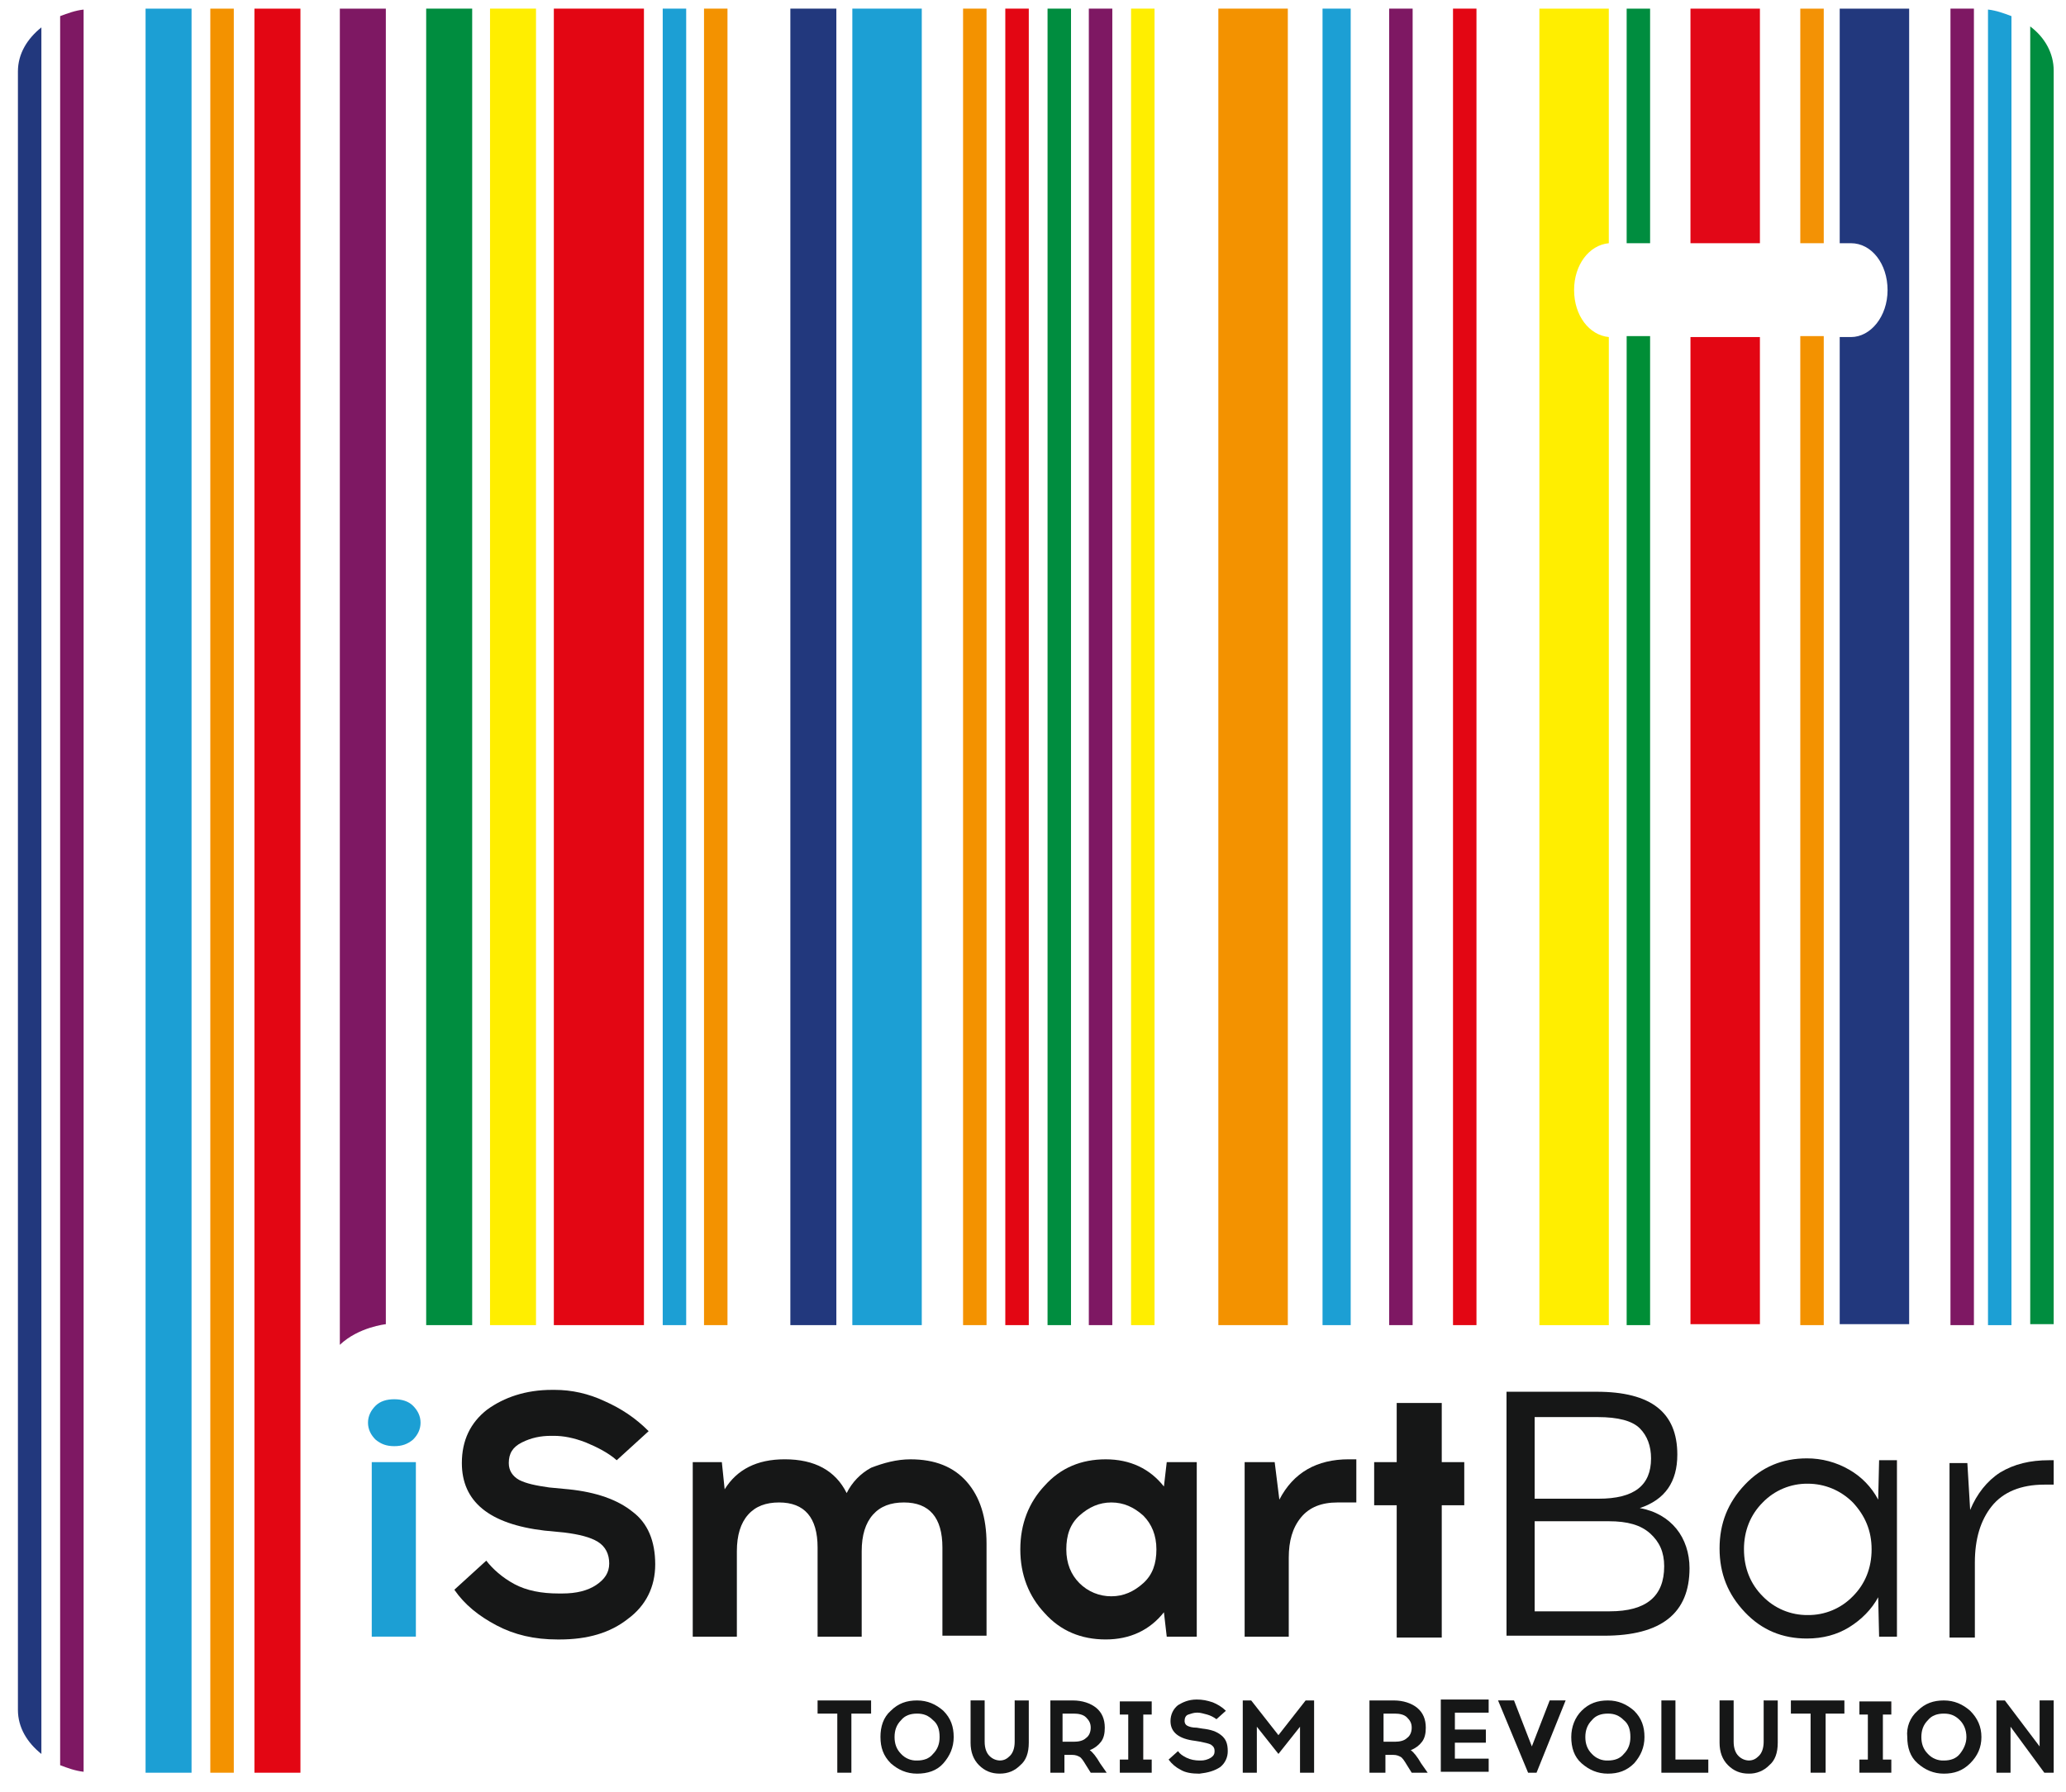
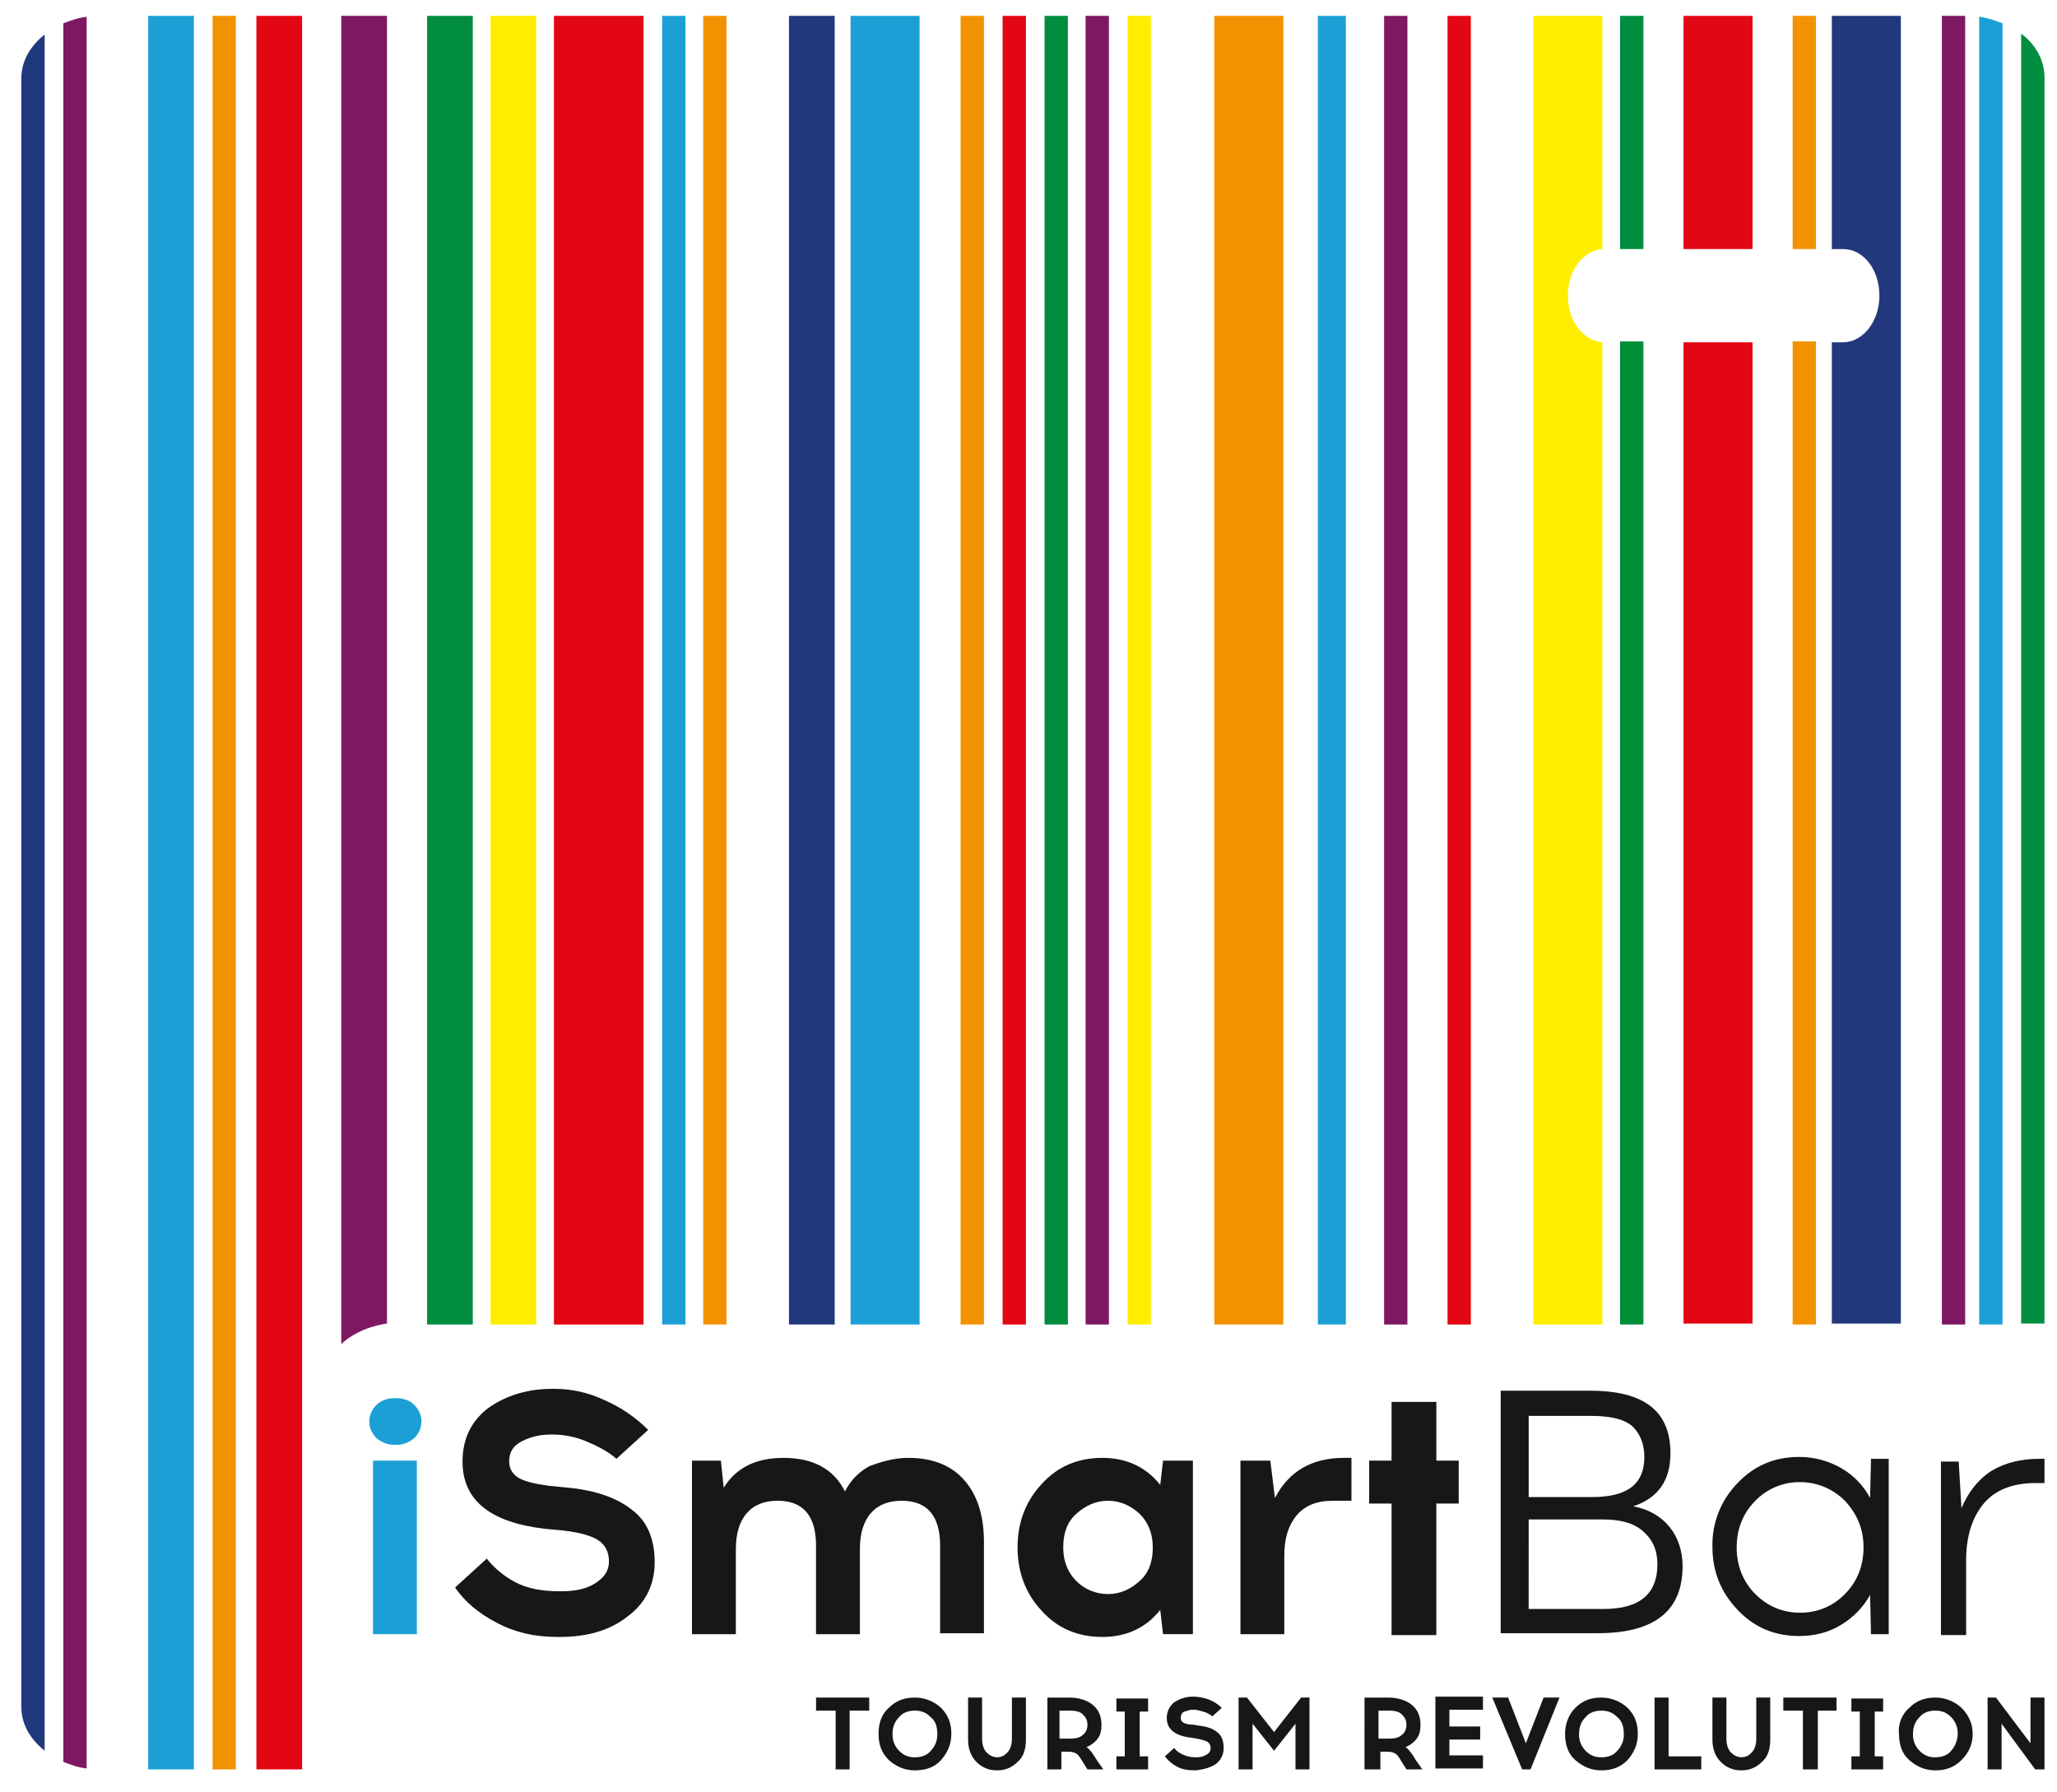
- <svg xmlns="http://www.w3.org/2000/svg" width="98" height="85" viewBox="0 0 98 85">
+ <svg xmlns="http://www.w3.org/2000/svg" width="62" height="54" viewBox="0 0 62 54">
  <g>
    <g>
      <g>
-         <path fill="#f39200" d="M9.976 84.11V.41h1.114v83.7z" />
+         <path fill="#f39200" d="M6.407 53.333V.478h.702v52.855z" />
      </g>
      <g>
-         <path fill="#1c9fd4" d="M31.436 62.873V.409h1.113v62.464z" />
+         <path fill="#1c9fd4" d="M19.958 39.923V.478h.702v39.445z" />
      </g>
      <g>
-         <path fill="#f39200" d="M33.395 62.873V.409h1.113v62.464z" />
+         <path fill="#f39200" d="M21.195 39.923V.478h.702v39.445z" />
      </g>
      <g>
-         <path fill="#f39200" d="M45.683 62.873V.409h1.113v62.464z" />
+         <path fill="#f39200" d="M28.954 39.923V.478h.703v39.445z" />
      </g>
      <g>
-         <path fill="#e30613" d="M47.686 62.873V.409H48.8v62.464z" />
+         <path fill="#e30613" d="M30.22 39.923V.478h.702v39.445z" />
      </g>
      <g>
-         <path fill="#008d3f" d="M49.69 62.873V.409h1.113v62.464z" />
+         <path fill="#008d3f" d="M31.484 39.923V.478h.703v39.445z" />
      </g>
      <g>
-         <path fill="#7e1863" d="M51.648 62.873V.409h1.114v62.464z" />
+         <path fill="#7e1863" d="M32.721 39.923V.478h.703v39.445z" />
      </g>
      <g>
-         <path fill="#fe0" d="M53.652 62.873V.409h1.113v62.464z" />
+         <path fill="#fe0" d="M33.987 39.923V.478h.702v39.445z" />
      </g>
      <g>
-         <path fill="#1c9fd4" d="M62.734 62.873V.409h1.336v62.464z" />
+         <path fill="#1c9fd4" d="M39.722 39.923V.478h.843v39.445z" />
      </g>
      <g>
-         <path fill="#7e1863" d="M65.895 62.873V.409h1.113v62.464z" />
+         <path fill="#7e1863" d="M41.718 39.923V.478h.703v39.445z" />
      </g>
      <g>
-         <path fill="#e30613" d="M68.923 62.873V.409h1.113v62.464z" />
+         <path fill="#e30613" d="M43.63 39.923V.478h.703v39.445z" />
      </g>
      <g>
-         <path fill="#008e36" d="M77.16 62.873V15.947h1.112v46.926z" />
+         <path fill="#008e36" d="M48.831 39.923V10.29h.703v29.633z" />
      </g>
      <g>
-         <path fill="#f39200" d="M85.396 62.873V15.947h1.113v46.926z" />
+         <path fill="#f39200" d="M54.032 39.923V10.29h.703v29.633z" />
      </g>
      <g>
-         <path fill="#7e1863" d="M92.52 62.873V.409h1.112v62.464z" />
+         <path fill="#7e1863" d="M58.53 39.923V.478h.703v39.445z" />
      </g>
      <g>
-         <path fill="#1c9fd4" d="M6.905 84.11V.41h2.181v83.7z" />
+         <path fill="#1c9fd4" d="M4.467 53.333V.478h1.377v52.855z" />
      </g>
      <g>
-         <path fill="#e30613" d="M12.069 84.11V.41h2.182v83.7z" />
+         <path fill="#e30613" d="M7.728 53.333V.478h1.377v52.855z" />
      </g>
      <g>
-         <path fill="#7e1863" d="M16.12 63.808V.409h2.182v62.42s-1.291.133-2.182.979z" />
+         <path fill="#7e1863" d="M10.286 40.513V.478h1.378v39.417s-.815.084-1.378.618z" />
      </g>
      <g>
-         <path fill="#008d3f" d="M20.216 62.873V.409h2.182v62.464z" />
+         <path fill="#008d3f" d="M12.873 39.923V.478h1.377v39.445z" />
      </g>
      <g>
-         <path fill="#fe0" d="M23.244 62.873V.409h2.181v62.464z" />
+         <path fill="#fe0" d="M14.785 39.923V.478h1.377v39.445z" />
      </g>
      <g>
-         <path fill="#22387d" d="M37.49 62.873V.409h2.182v62.464z" />
+         <path fill="#22387d" d="M23.781 39.923V.478h1.378v39.445z" />
      </g>
      <g>
-         <path fill="#1c9fd4" d="M40.43 62.873V.409h3.294v62.464z" />
+         <path fill="#1c9fd4" d="M25.637 39.923V.478h2.08v39.445z" />
      </g>
      <g>
-         <path fill="#f39200" d="M57.792 62.873V.409h3.295v62.464z" />
+         <path fill="#f39200" d="M36.601 39.923V.478h2.08v39.445z" />
      </g>
      <g>
-         <path fill="#e30613" d="M80.187 62.828V15.992h3.294v46.836z" />
+         <path fill="#e30613" d="M50.743 39.895V10.318h2.08v29.577z" />
      </g>
      <g>
-         <path fill="#008d3f" d="M77.16 11.54V.41h1.112v11.13z" />
+         <path fill="#008d3f" d="M48.831 7.507V.478h.703v7.029z" />
      </g>
      <g>
-         <path fill="#f39205" d="M85.396 11.54V.41h1.113v11.13z" />
+         <path fill="#f39205" d="M54.032 7.507V.478h.703v7.029z" />
      </g>
      <g>
-         <path fill="#e20717" d="M80.187 11.54V.41h3.294v11.13z" />
+         <path fill="#e20717" d="M50.743 7.507V.478h2.08v7.029z" />
      </g>
      <g>
-         <path fill="#e30613" d="M26.271 62.873V.409h4.274v62.464z" />
+         <path fill="#e30613" d="M16.696 39.923V.478h2.7v39.445z" />
      </g>
      <g>
-         <path fill="#22387d" d="M.85 3.392v77.734c0 .846.445 1.559 1.113 2.093V1.299C1.295 1.835.85 2.547.85 3.393z" />
+         <path fill="#22387d" d="M.643 2.362V51.45c0 .534.281.984.703 1.32V1.04c-.422.338-.703.788-.703 1.322z" />
      </g>
      <g>
-         <path fill="#7e1863" d="M2.853.765v82.988c.356.134.712.267 1.113.312V.454c-.4.044-.757.178-1.113.311z" />
+         <path fill="#7e1863" d="M1.908.703v52.405c.225.085.45.169.703.197V.506c-.253.028-.478.113-.703.197z" />
      </g>
      <g>
-         <path fill="#008d3f" d="M97.416 3.348v59.48h-1.113V1.255c.713.534 1.113 1.291 1.113 2.093z" />
+         <path fill="#008d3f" d="M61.623 2.334v37.56h-.703V1.013c.45.338.703.816.703 1.322z" />
      </g>
      <g>
-         <path fill="#1c9fd4" d="M95.413.765v62.108H94.3V.453c.4.045.757.179 1.113.312z" />
+         <path fill="#1c9fd4" d="M60.358.703v39.22h-.703V.506c.253.028.478.113.703.197z" />
      </g>
      <g>
-         <path fill="#1c9fd4" d="M17.634 77.654v-8.281h2.093v8.28zm1.069-9.038c-.356 0-.624-.09-.89-.312-.223-.222-.357-.49-.357-.801 0-.312.134-.579.356-.802.223-.222.535-.311.89-.311.357 0 .668.089.891.311.223.223.356.49.356.802 0 .312-.133.579-.356.801-.267.223-.534.312-.89.312z" />
+         <path fill="#1c9fd4" d="M11.242 49.257v-5.23h1.322v5.23zm.675-5.708a.81.81 0 0 1-.562-.196.704.704 0 0 1-.225-.506c0-.197.084-.366.225-.507.14-.14.337-.196.562-.196.225 0 .422.056.562.196.14.141.225.31.225.507a.704.704 0 0 1-.225.506.81.81 0 0 1-.562.196z" />
      </g>
      <g>
-         <path fill="#161717" d="M26.182 65.945h.134c.801 0 1.603.178 2.36.534.8.356 1.469.801 2.092 1.425l-1.514 1.38c-.4-.356-.935-.624-1.469-.846-.579-.223-1.068-.312-1.514-.312h-.133c-.49 0-.935.09-1.38.312-.446.222-.624.534-.624.98 0 .355.178.623.49.8.356.179.801.268 1.425.357l.935.089c1.29.133 2.315.49 3.027 1.068.712.535 1.069 1.38 1.069 2.494 0 1.068-.446 1.959-1.292 2.582-.845.668-1.914.98-3.25.98h-.089c-1.113 0-2.048-.223-2.894-.668-.845-.446-1.513-.98-2.003-1.692l1.514-1.38c.311.4.757.8 1.335 1.113.58.311 1.292.445 2.093.445h.178c.668 0 1.202-.134 1.603-.4.4-.268.623-.58.623-1.025 0-.445-.178-.801-.534-1.024-.356-.222-.89-.356-1.603-.445l-.935-.09c-2.627-.31-3.918-1.38-3.918-3.205 0-1.068.4-1.914 1.202-2.537.802-.58 1.826-.935 3.072-.935z" />
+         <path fill="#161717" d="M16.64 41.863h.084c.507 0 1.013.112 1.49.337a4.24 4.24 0 0 1 1.322.9l-.956.871c-.253-.225-.59-.393-.928-.534a2.636 2.636 0 0 0-.956-.197h-.084c-.31 0-.59.056-.872.197-.28.14-.393.337-.393.618 0 .225.112.394.31.507.224.112.505.168.899.224l.59.057c.815.084 1.462.309 1.912.674.45.338.675.872.675 1.575 0 .675-.281 1.237-.816 1.63-.534.422-1.209.619-2.052.619h-.056c-.703 0-1.293-.14-1.828-.422-.534-.28-.956-.618-1.265-1.068l.956-.872c.197.253.478.506.844.703.365.197.815.281 1.32.281h.113c.422 0 .76-.084 1.012-.253.254-.168.394-.365.394-.646s-.112-.506-.337-.647c-.225-.14-.563-.225-1.012-.281l-.59-.056c-1.66-.197-2.475-.872-2.475-2.025 0-.674.253-1.208.76-1.602.505-.366 1.152-.59 1.94-.59z" />
      </g>
      <g>
-         <path fill="#161717" d="M43.19 69.24c1.157 0 2.047.355 2.67 1.068.624.712.936 1.692.936 2.938v4.363h-2.093v-4.185c0-1.424-.623-2.137-1.825-2.137-.624 0-1.113.178-1.47.579-.356.4-.534.98-.534 1.736v4.052h-2.092v-4.23c0-1.424-.623-2.137-1.826-2.137-.623 0-1.113.178-1.469.579-.356.4-.534.98-.534 1.736v4.052H32.86v-8.281h1.38l.134 1.29c.579-.934 1.514-1.424 2.85-1.424 1.424 0 2.404.534 2.938 1.603a2.75 2.75 0 0 1 1.158-1.202c.578-.223 1.202-.4 1.87-.4z" />
+         <path fill="#161717" d="M27.38 43.943c.73 0 1.293.225 1.687.675.393.45.59 1.068.59 1.855v2.756h-1.321v-2.643c0-.9-.394-1.35-1.153-1.35-.394 0-.703.113-.928.366-.225.253-.337.618-.337 1.096v2.559h-1.322v-2.671c0-.9-.393-1.35-1.152-1.35-.394 0-.703.113-.928.366-.225.253-.337.618-.337 1.096v2.559h-1.322v-5.23h.872l.084.816c.366-.59.956-.9 1.8-.9.9 0 1.518.337 1.855 1.012.169-.337.422-.59.731-.759.365-.14.76-.253 1.18-.253z" />
      </g>
      <g>
-         <path fill="#161717" d="M51.203 75.116c-.4-.4-.623-.935-.623-1.603 0-.668.178-1.202.623-1.603.446-.4.935-.623 1.514-.623s1.069.223 1.514.623c.4.401.623.935.623 1.603 0 .668-.178 1.202-.623 1.603-.445.4-.935.623-1.514.623a2.12 2.12 0 0 1-1.514-.623zm5.565-5.743h-1.424l-.134 1.157c-.668-.846-1.603-1.29-2.76-1.29-1.158 0-2.137.4-2.894 1.246-.757.801-1.158 1.825-1.158 3.027 0 1.202.401 2.226 1.158 3.028.757.846 1.736 1.246 2.894 1.246 1.157 0 2.092-.445 2.76-1.29l.134 1.157h1.424z" />
+         <path fill="#161717" d="M32.44 47.654c-.253-.253-.393-.59-.393-1.012 0-.422.112-.76.393-1.012.282-.253.59-.394.956-.394s.675.14.956.394c.253.253.394.59.394 1.012 0 .422-.113.759-.394 1.012s-.59.394-.956.394c-.365 0-.703-.14-.956-.394zm3.515-3.627h-.9l-.084.731c-.422-.534-1.012-.815-1.743-.815-.731 0-1.35.253-1.828.787-.478.506-.73 1.153-.73 1.912 0 .76.252 1.406.73 1.912.478.534 1.097.787 1.828.787.73 0 1.32-.281 1.743-.815l.084.73h.9z" />
      </g>
      <g>
-         <path fill="#161717" d="M64.293 71.287h-.846c-.757 0-1.336.223-1.737.713-.4.49-.578 1.113-.578 1.914v3.74h-2.093v-8.281h1.425l.222 1.78c.668-1.29 1.781-1.914 3.295-1.914h.356v2.048z" />
+         <path fill="#161717" d="M40.706 45.236h-.534c-.478 0-.844.14-1.097.45s-.365.703-.365 1.209v2.362h-1.322v-5.23h.9l.14 1.125c.422-.815 1.125-1.209 2.081-1.209h.225v1.293z" />
      </g>
      <g>
-         <path fill="#161717" d="M68.389 71.42v6.278h-2.137v-6.277h-1.069v-2.048h1.069v-2.805h2.137v2.805h1.068v2.048z" />
+         <path fill="#161717" d="M43.292 45.32v3.965h-1.349V45.32h-.675v-1.294h.675v-1.77h1.35v1.77h.674v1.294z" />
      </g>
      <g>
-         <path fill="#161717" d="M72.796 72.178h3.517c.89 0 1.514.178 1.96.578.445.401.667.89.667 1.559 0 1.424-.846 2.137-2.582 2.137h-3.562zm0-4.942h2.983c.98 0 1.647.178 2.004.534.356.356.534.846.534 1.425 0 1.29-.802 1.914-2.493 1.914h-3.028zm-1.335-1.202v11.575h4.63c2.716 0 4.051-1.068 4.051-3.205 0-.713-.222-1.38-.623-1.87-.4-.49-.98-.846-1.736-.98 1.202-.4 1.78-1.246 1.78-2.537 0-2.004-1.246-2.983-3.828-2.983z" />
+         <path fill="#161717" d="M46.076 45.799h2.22c.563 0 .957.112 1.238.365s.422.562.422.984c0 .9-.535 1.35-1.631 1.35h-2.25zm0-3.121h1.883c.619 0 1.04.112 1.266.337.225.225.337.534.337.9 0 .815-.506 1.209-1.574 1.209h-1.912zm-.844-.76v7.31h2.924c1.715 0 2.559-.674 2.559-2.024 0-.45-.14-.871-.394-1.18-.253-.31-.618-.535-1.096-.62.759-.252 1.124-.786 1.124-1.602 0-1.265-.787-1.883-2.418-1.883h-2.67z" />
      </g>
      <g>
-         <path fill="#161717" d="M82.724 73.513c0-.89.312-1.647.89-2.226a2.924 2.924 0 0 1 2.138-.89c.801 0 1.558.311 2.137.89.579.623.89 1.336.89 2.226 0 .89-.311 1.648-.89 2.226a2.924 2.924 0 0 1-2.137.89 2.924 2.924 0 0 1-2.137-.89c-.579-.578-.89-1.335-.89-2.226zm7.257-4.23h-.846l-.044 1.87a3.533 3.533 0 0 0-1.38-1.424 3.973 3.973 0 0 0-2.004-.534c-1.157 0-2.137.4-2.938 1.246-.801.846-1.202 1.826-1.202 3.028s.4 2.181 1.202 3.027c.801.846 1.78 1.247 2.938 1.247.757 0 1.425-.178 2.004-.534.579-.357 1.068-.846 1.38-1.425l.044 1.87h.846z" />
+         <path fill="#161717" d="M52.345 46.642c0-.562.197-1.04.563-1.406a1.846 1.846 0 0 1 1.35-.562c.505 0 .983.197 1.349.562.365.394.562.844.562 1.406 0 .562-.197 1.04-.562 1.406a1.846 1.846 0 0 1-1.35.562c-.534 0-.984-.197-1.35-.562-.365-.366-.562-.844-.562-1.406zm4.583-2.67h-.534l-.028 1.18a2.231 2.231 0 0 0-.872-.9 2.509 2.509 0 0 0-1.265-.337c-.731 0-1.35.253-1.856.787a2.652 2.652 0 0 0-.759 1.912c0 .759.253 1.377.76 1.912.505.534 1.124.787 1.855.787.478 0 .9-.113 1.265-.338a2.43 2.43 0 0 0 .872-.9l.028 1.182h.534z" />
      </g>
      <g>
-         <path fill="#161717" d="M97.416 70.441h-.445c-1.113 0-1.959.356-2.493 1.024-.534.668-.801 1.559-.801 2.672v3.561h-1.202v-8.28h.846l.133 2.225c.312-.757.801-1.38 1.425-1.78.668-.401 1.424-.58 2.315-.58h.222z" />
+         <path fill="#161717" d="M61.623 44.702h-.281c-.703 0-1.237.225-1.575.647-.337.421-.506.984-.506 1.687v2.249h-.759v-5.23h.535l.084 1.406c.197-.478.506-.871.9-1.124.421-.253.9-.366 1.461-.366h.141z" />
      </g>
      <g>
-         <path fill="#fe0" d="M74.666 13.766c0-1.202.712-2.137 1.647-2.226V.409H73.02v62.464h3.294V15.992c-.935-.09-1.647-1.024-1.647-2.226z" />
+         <path fill="#fe0" d="M47.257 8.913c0-.76.45-1.35 1.04-1.406V.478h-2.08v39.445h2.08V10.318c-.59-.056-1.04-.646-1.04-1.405z" />
      </g>
      <g>
-         <path fill="#22387d" d="M87.266.41v11.13h.534c.98 0 1.736.979 1.736 2.226 0 1.246-.801 2.226-1.736 2.226h-.534v46.836h3.294V.41z" />
+         <path fill="#22387d" d="M55.213.478v7.029h.337c.619 0 1.097.618 1.097 1.406 0 .787-.506 1.405-1.097 1.405h-.337v29.577h2.08V.478z" />
      </g>
      <g>
        <g>
-           <path fill="#161717" d="M40.385 81.305v2.804h-.668v-2.804h-.935v-.624h2.538v.624z" />
+           <path fill="#161717" d="M25.609 51.562v1.771h-.422v-1.771h-.59v-.394h1.602v.394z" />
        </g>
        <g>
-           <path fill="#161717" d="M44.57 82.418c0 .311-.09.578-.312.8-.178.224-.445.313-.757.313a.976.976 0 0 1-.757-.312c-.222-.223-.311-.49-.311-.801 0-.312.089-.58.311-.802.178-.222.445-.311.757-.311s.534.089.757.311c.223.178.312.445.312.802zm-2.805 0c0 .49.133.89.49 1.246.356.312.756.49 1.246.49s.935-.134 1.247-.49c.311-.356.49-.757.49-1.246 0-.49-.134-.89-.49-1.247-.356-.312-.757-.49-1.247-.49-.49 0-.89.134-1.247.49-.356.312-.49.757-.49 1.247z" />
+           <path fill="#161717" d="M28.251 52.265a.677.677 0 0 1-.196.506c-.113.14-.282.197-.478.197a.617.617 0 0 1-.478-.197.677.677 0 0 1-.197-.506c0-.197.056-.366.197-.506.112-.14.28-.197.478-.197.196 0 .337.056.478.197.14.112.196.28.196.506zm-1.77 0c0 .31.083.562.308.787.225.197.478.31.788.31.309 0 .59-.085.787-.31.197-.225.31-.478.31-.787 0-.31-.085-.562-.31-.787a1.154 1.154 0 0 0-.787-.31c-.31 0-.563.085-.788.31-.225.196-.309.478-.309.787z" />
        </g>
        <g>
-           <path fill="#161717" d="M48.8 80.681v2.004c0 .49-.134.846-.402 1.068-.267.267-.578.4-.979.4-.4 0-.712-.133-.98-.4-.267-.267-.4-.623-.4-1.068V80.68h.668v1.96c0 .31.089.533.222.667a.715.715 0 0 0 .49.223c.223 0 .356-.09.49-.223.133-.134.222-.356.222-.668v-1.959z" />
+           <path fill="#161717" d="M30.922 51.168v1.266c0 .309-.084.534-.253.674a.827.827 0 0 1-.618.253.827.827 0 0 1-.619-.253c-.169-.168-.253-.393-.253-.674v-1.266h.422v1.237c0 .197.056.338.14.422.085.084.197.14.31.14.14 0 .225-.056.309-.14.084-.084.14-.225.14-.422v-1.237z" />
        </g>
        <g>
-           <path fill="#161717" d="M50.936 81.305c.223 0 .445.044.579.178.133.133.223.267.223.49 0 .222-.09.4-.223.49-.134.133-.356.177-.579.177h-.534v-1.335zm-1.202-.624h.09zm.09 0v3.428h.667v-.846h.356c.178 0 .267.045.356.09.09.044.178.178.312.4l.223.356h.756l-.311-.445c-.178-.312-.356-.534-.49-.623.223-.09.4-.223.534-.4.134-.179.178-.402.178-.669 0-.4-.133-.712-.4-.935-.267-.222-.668-.356-1.113-.356z" />
+           <path fill="#161717" d="M32.272 51.562c.14 0 .28.028.365.112.084.085.14.17.14.31 0 .14-.056.253-.14.309-.084.084-.225.112-.365.112h-.338v-.843zm-.703-.394v2.165h.422V52.8h.224c.113 0 .17.028.225.056.057.028.113.113.197.253l.14.225h.479l-.197-.281c-.113-.197-.225-.337-.31-.394a.767.767 0 0 0 .338-.253c.084-.112.112-.253.112-.421 0-.253-.084-.45-.253-.59-.168-.141-.421-.226-.702-.226h-.731z" />
        </g>
        <g>
-           <path fill="#161717" d="M54.23 83.486h.401v.623h-1.513v-.623h.4V81.35h-.4v-.623h1.513v.623h-.4z" />
+           <path fill="#161717" d="M34.352 52.94h.253v.393h-.956v-.393h.253v-1.35h-.253v-.394h.956v.394h-.253z" />
        </g>
        <g>
-           <path fill="#161717" d="M56.768 80.637c.268 0 .49.044.757.133.223.09.446.223.624.401l-.446.4a1.393 1.393 0 0 0-.445-.222c-.178-.044-.311-.089-.445-.089h-.045c-.133 0-.267.045-.4.09-.134.044-.178.177-.178.31 0 .09.044.179.133.223.09.045.223.09.445.09l.268.044c.4.044.667.133.89.312.223.178.312.4.312.756a.951.951 0 0 1-.357.757c-.267.178-.578.267-.979.312h-.044c-.312 0-.624-.045-.846-.178a1.608 1.608 0 0 1-.58-.49l.446-.4c.09.133.223.222.4.311.179.09.401.134.624.134h.045a.897.897 0 0 0 .49-.134c.133-.089.177-.178.177-.312 0-.133-.044-.222-.178-.311-.089-.045-.267-.09-.49-.134l-.267-.044c-.756-.09-1.157-.401-1.157-.935 0-.312.133-.58.356-.757.223-.134.49-.267.89-.267z" />
+           <path fill="#161717" d="M35.955 51.14c.168 0 .309.028.478.085.14.056.28.14.393.253l-.281.253c-.084-.057-.169-.113-.281-.14-.113-.029-.197-.057-.281-.057h-.028c-.085 0-.169.028-.253.056-.085.028-.113.113-.113.197 0 .056.028.112.085.14.056.029.14.057.28.057l.17.028c.252.028.421.084.562.197.14.112.196.253.196.478a.6.6 0 0 1-.224.477c-.17.113-.366.17-.619.197h-.028c-.197 0-.394-.028-.534-.112a1.015 1.015 0 0 1-.366-.31l.281-.252c.057.084.14.14.253.196a.898.898 0 0 0 .394.085h.028a.567.567 0 0 0 .31-.085c.084-.056.112-.112.112-.196 0-.085-.028-.141-.113-.197a1.492 1.492 0 0 0-.309-.085l-.169-.028c-.478-.056-.73-.253-.73-.59a.6.6 0 0 1 .224-.478c.14-.084.31-.169.563-.169z" />
        </g>
        <g>
-           <path fill="#161717" d="M62.334 84.11h-.668v-2.182l-1.024 1.29-1.024-1.29v2.181h-.668v-3.428h.4l1.292 1.647 1.29-1.647h.402z" />
+           <path fill="#161717" d="M39.469 53.333h-.422v-1.377l-.646.815-.647-.815v1.377h-.422v-2.165h.253l.816 1.04.815-1.04h.253z" />
        </g>
        <g>
-           <path fill="#161717" d="M66.162 81.305c.223 0 .446.044.58.178.133.133.222.267.222.49 0 .222-.09.4-.223.49-.133.133-.356.177-.579.177h-.534v-1.335zm-1.202 2.804h.757v-.846h.356c.179 0 .268.045.357.09.089.044.178.178.311.4l.223.356h.757l-.312-.445c-.178-.312-.356-.534-.49-.623.223-.09.401-.223.535-.4.133-.179.178-.402.178-.669 0-.4-.134-.712-.401-.935-.267-.222-.668-.356-1.113-.356H64.96z" />
+           <path fill="#161717" d="M41.887 51.562c.14 0 .28.028.365.112.085.085.14.17.14.31 0 .14-.055.253-.14.309-.084.084-.225.112-.365.112h-.338v-.843zm-.76 1.771h.479V52.8h.225c.112 0 .168.028.224.056.057.028.113.113.197.253l.14.225h.479l-.197-.281c-.112-.197-.225-.337-.31-.394a.767.767 0 0 0 .338-.253c.084-.112.113-.253.113-.421 0-.253-.085-.45-.253-.59-.17-.141-.422-.226-.703-.226h-.731z" />
        </g>
        <g>
-           <path fill="#161717" d="M69.012 82.061h1.469v.624h-1.47v.757h1.604v.623h-2.271v-3.428h2.27v.623h-1.602z" />
+           <path fill="#161717" d="M43.686 52.04h.928v.394h-.928v.477h1.012v.394h-1.434V51.14h1.434v.394h-1.012z" />
        </g>
        <g>
-           <path fill="#161717" d="M72.885 84.11h-.4L71.06 80.68h.757l.846 2.182.846-2.182h.756z" />
+           <path fill="#161717" d="M46.132 53.333h-.253l-.9-2.165h.478l.534 1.378.535-1.378h.478z" />
        </g>
        <g>
-           <path fill="#161717" d="M77.337 82.418c0 .311-.089.578-.311.8-.178.224-.446.313-.757.313a.976.976 0 0 1-.757-.312c-.223-.223-.312-.49-.312-.801 0-.312.09-.58.312-.802.178-.222.445-.311.757-.311.311 0 .534.089.757.311.222.178.311.445.311.802zm-2.805 0c0 .49.134.934.49 1.246.356.312.757.49 1.247.49.49 0 .89-.134 1.246-.49.312-.356.49-.757.49-1.246 0-.49-.133-.89-.49-1.247-.356-.312-.756-.49-1.246-.49s-.89.134-1.247.49c-.311.312-.49.757-.49 1.247z" />
+           <path fill="#161717" d="M48.943 52.265a.677.677 0 0 1-.196.506c-.113.14-.281.197-.478.197a.617.617 0 0 1-.478-.197.678.678 0 0 1-.197-.506c0-.197.056-.366.197-.506.112-.14.28-.197.478-.197.197 0 .337.056.478.197.14.112.196.28.196.506zm-1.77 0c0 .31.084.59.308.787.225.197.478.31.788.31.309 0 .562-.085.787-.31.197-.225.31-.478.31-.787 0-.31-.085-.562-.31-.787a1.154 1.154 0 0 0-.787-.31c-.31 0-.563.085-.788.31-.196.196-.309.478-.309.787z" />
        </g>
        <g>
-           <path fill="#161717" d="M81.033 84.11h-2.226V80.68h.667v2.805h1.559z" />
+           <path fill="#161717" d="M51.277 53.333h-1.406v-2.165h.422v1.772h.984z" />
        </g>
        <g>
-           <path fill="#161717" d="M84.327 80.681v2.004c0 .49-.133.846-.4 1.068a1.31 1.31 0 0 1-.98.4c-.4 0-.712-.133-.98-.4-.267-.267-.4-.623-.4-1.068V80.68h.668v1.96c0 .31.089.533.222.667a.715.715 0 0 0 .49.223c.223 0 .356-.09.49-.223.133-.134.222-.356.222-.668v-1.959z" />
+           <path fill="#161717" d="M53.357 51.168v1.266c0 .309-.084.534-.253.674a.827.827 0 0 1-.618.253.827.827 0 0 1-.619-.253c-.168-.168-.253-.393-.253-.674v-1.266h.422v1.237c0 .197.056.338.14.422.085.084.197.14.31.14.14 0 .225-.056.31-.14.083-.084.14-.225.14-.422v-1.237z" />
        </g>
        <g>
-           <path fill="#161717" d="M86.598 81.305v2.804h-.713v-2.804h-.935v-.624h2.538v.624z" />
+           <path fill="#161717" d="M54.791 51.562v1.771h-.45v-1.771h-.59v-.394h1.603v.394z" />
        </g>
        <g>
-           <path fill="#161717" d="M89.314 83.486h.4v.623h-1.513v-.623h.4V81.35h-.4v-.623h1.513v.623h-.4z" />
+           <path fill="#161717" d="M56.506 52.94h.253v.393h-.956v-.393h.253v-1.35h-.253v-.394h.956v.394h-.253z" />
        </g>
        <g>
-           <path fill="#161717" d="M93.276 82.418c0 .311-.134.578-.312.8-.178.224-.445.313-.757.313a.976.976 0 0 1-.756-.312c-.223-.223-.312-.49-.312-.801 0-.312.089-.58.312-.802.178-.222.445-.311.756-.311.312 0 .535.089.757.311.178.178.312.445.312.802zm-2.805 0c0 .49.134.934.49 1.246.356.312.757.49 1.246.49.49 0 .89-.134 1.247-.49.356-.356.534-.757.534-1.246 0-.49-.178-.89-.534-1.247-.356-.312-.757-.49-1.247-.49-.49 0-.89.134-1.246.49a1.447 1.447 0 0 0-.49 1.247z" />
+           <path fill="#161717" d="M59.008 52.265a.808.808 0 0 1-.196.506c-.113.14-.282.197-.478.197a.617.617 0 0 1-.478-.197.677.677 0 0 1-.197-.506c0-.197.056-.366.197-.506.112-.14.28-.197.478-.197.196 0 .337.056.478.197a.697.697 0 0 1 .196.506zm-1.77 0c0 .31.084.59.308.787.225.197.478.31.788.31.309 0 .562-.085.787-.31.225-.225.337-.478.337-.787 0-.31-.112-.562-.337-.787a1.154 1.154 0 0 0-.787-.31c-.31 0-.563.085-.788.31a.914.914 0 0 0-.309.787z" />
        </g>
        <g>
-           <path fill="#161717" d="M97.372 84.11h-.4l-1.603-2.182v2.181H94.7v-3.428h.4l1.648 2.182V80.68h.668v3.428z" />
+           <path fill="#161717" d="M61.595 53.333h-.253l-1.012-1.377v1.377h-.422v-2.165h.253l1.04 1.378v-1.378h.422v2.165z" />
        </g>
      </g>
    </g>
  </g>
</svg>
